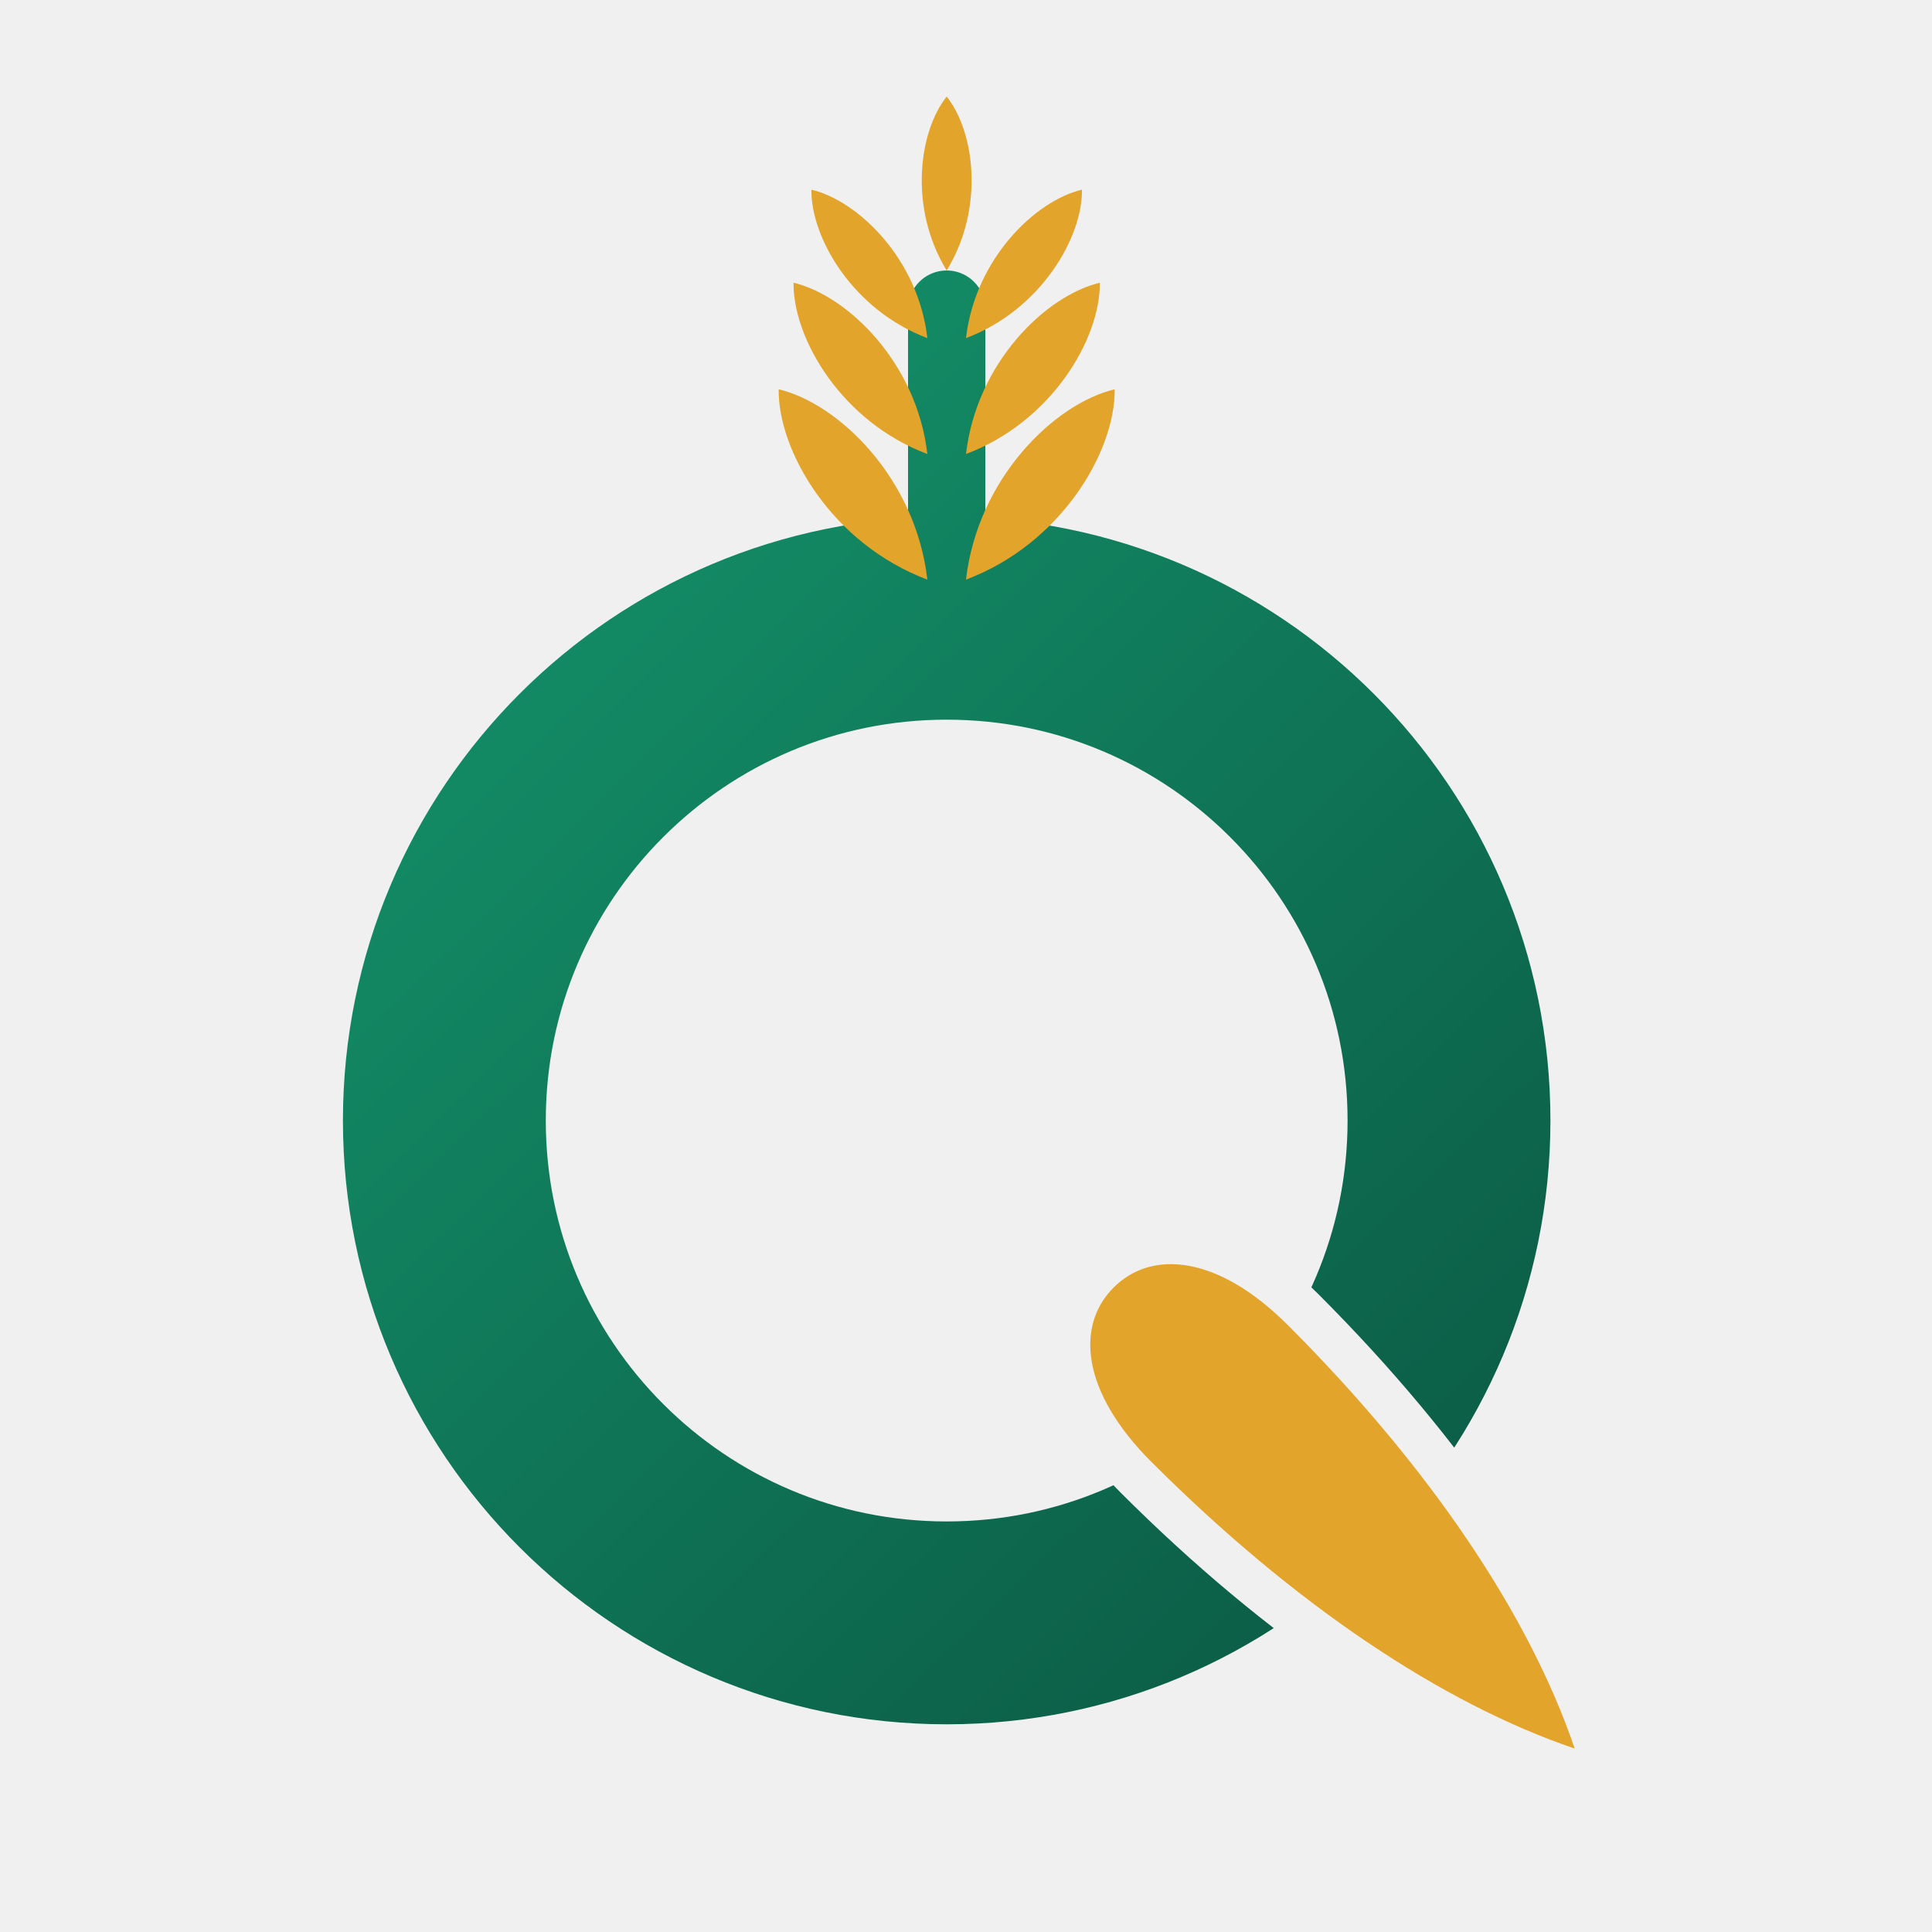
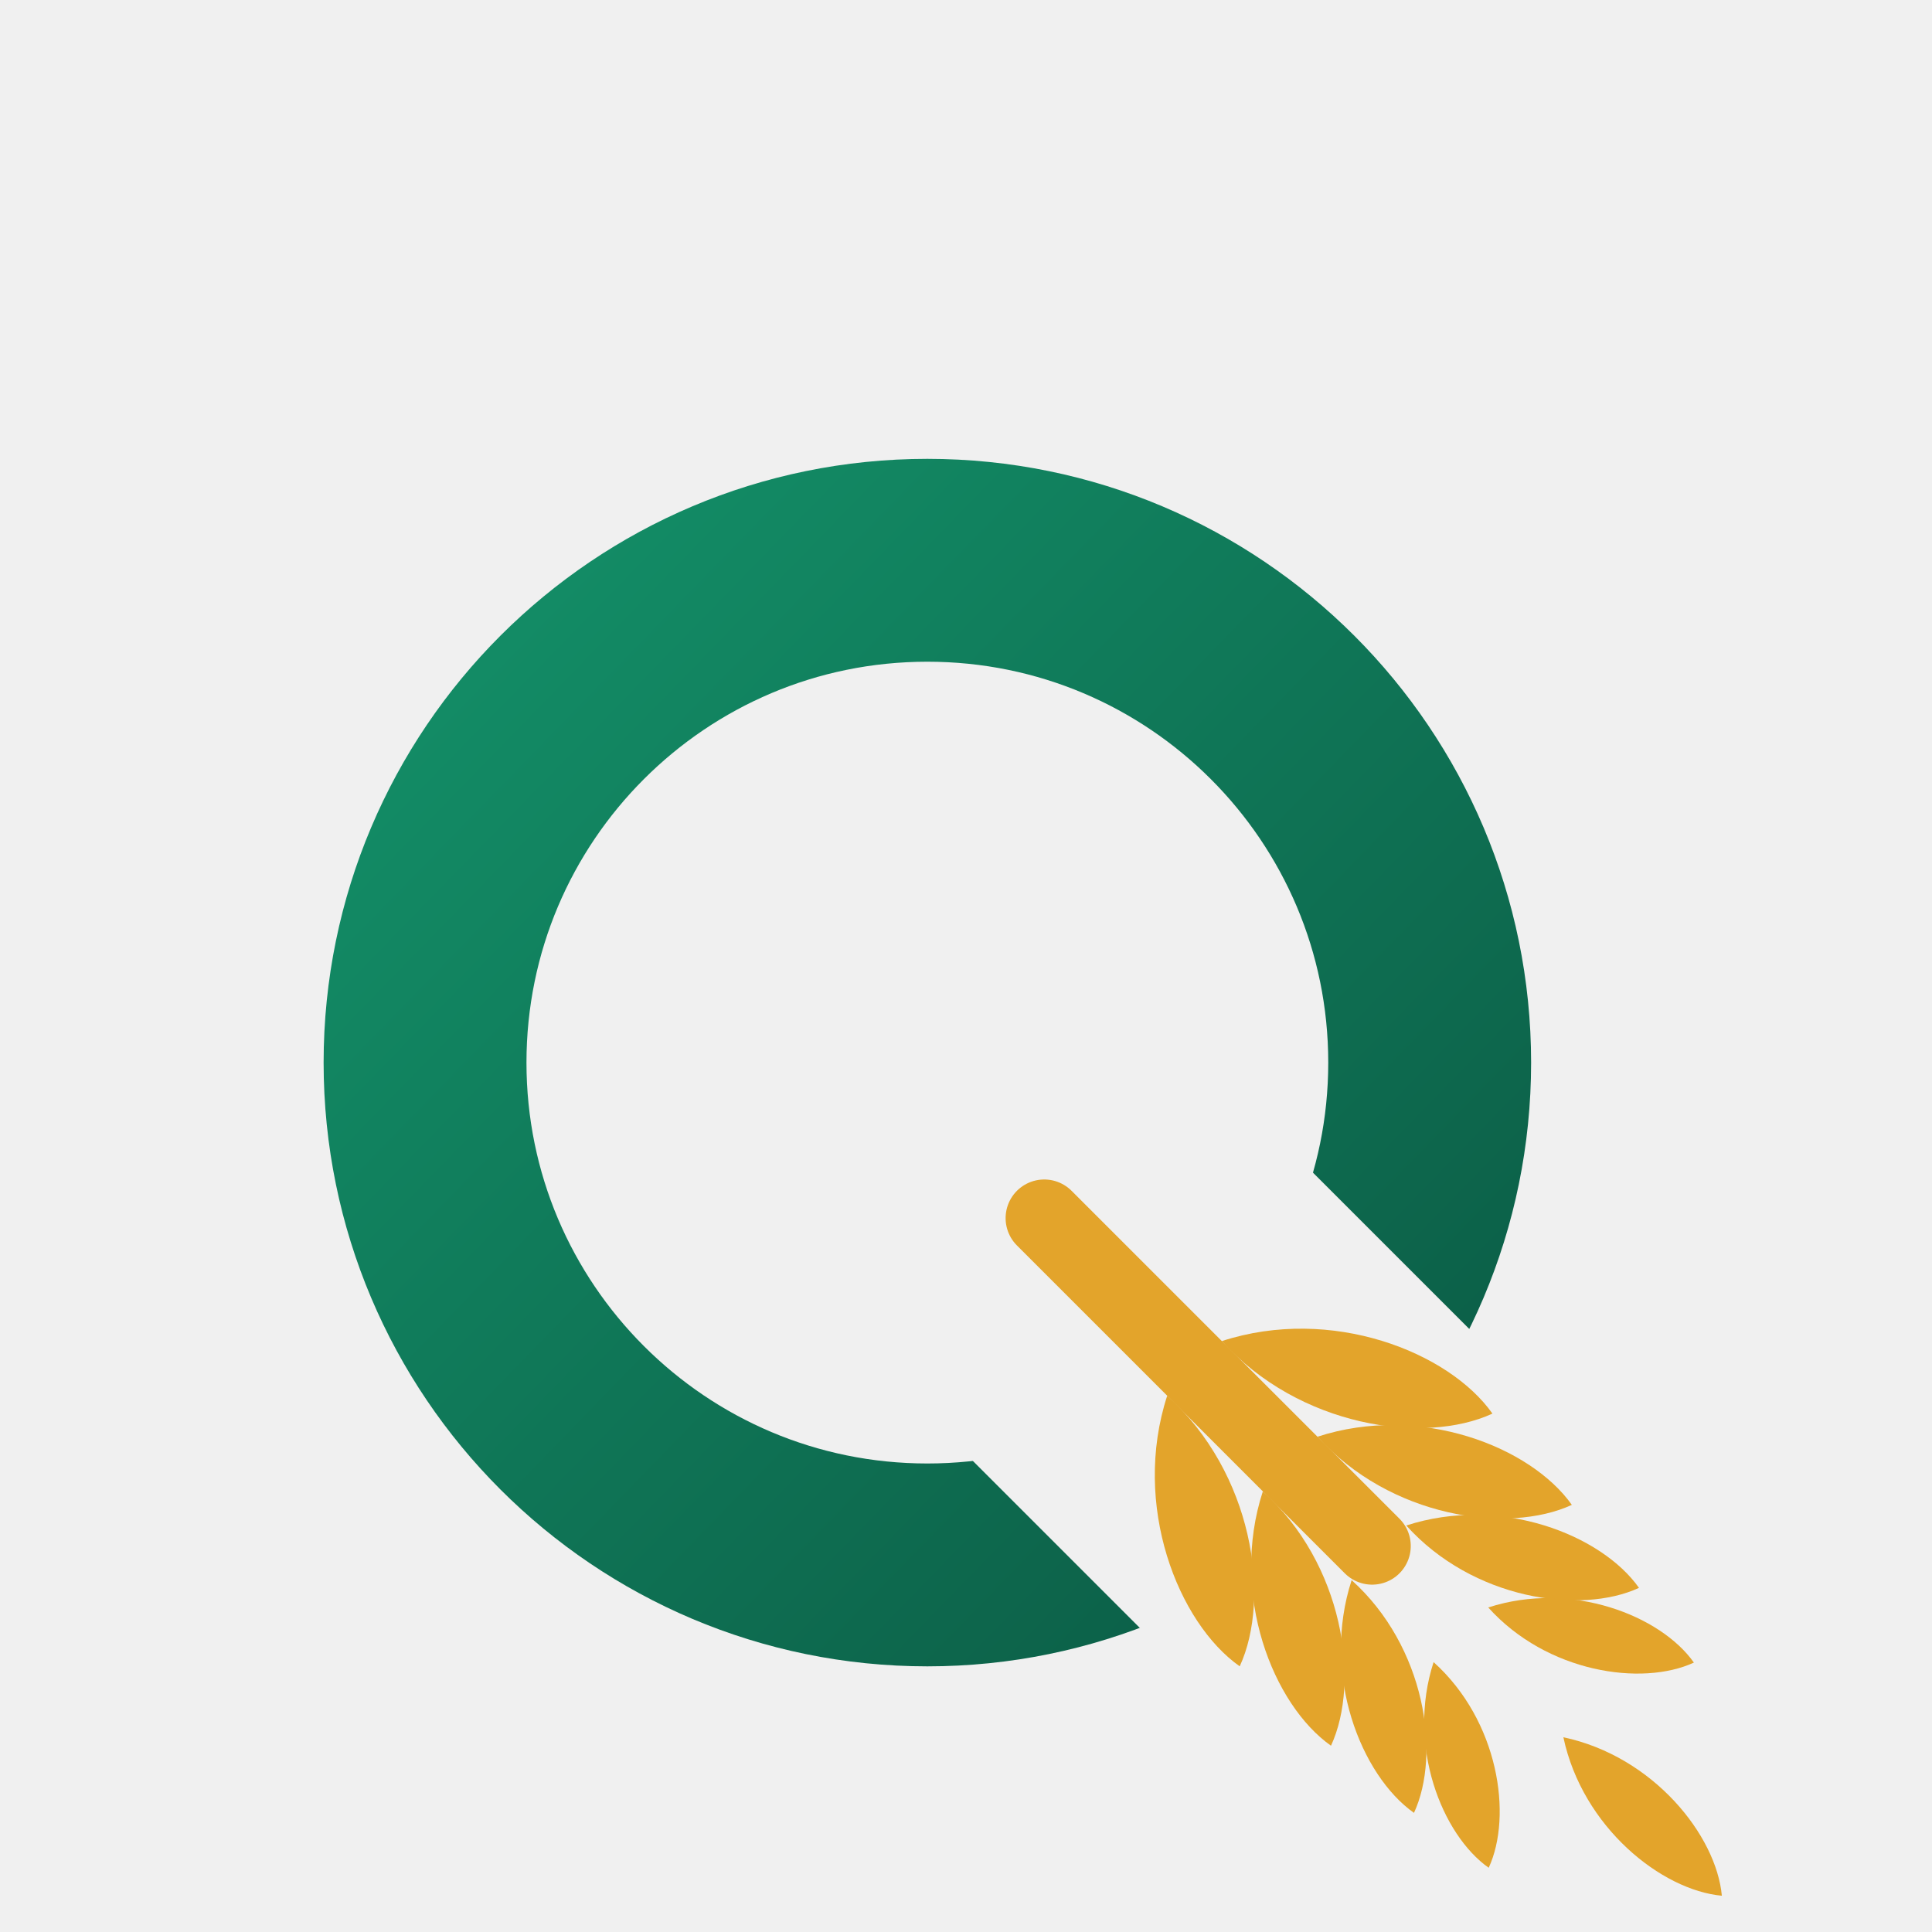
<svg xmlns="http://www.w3.org/2000/svg" viewBox="0 0 200 200" width="200" height="200" role="img">
  <defs>
-     <linearGradient id="gc1" x1="24" y1="34" x2="168" y2="180" gradientUnits="userSpaceOnUse">
+     <linearGradient id="gb1" x1="24" y1="40" x2="168" y2="180" gradientUnits="userSpaceOnUse">
      <stop offset="0" stop-color="#159A6F" />
      <stop offset="1" stop-color="#0A5440" />
    </linearGradient>
-     <mask id="mc1" maskUnits="userSpaceOnUse" x="-20" y="-20" width="240" height="240">
+     <mask id="mb1" maskUnits="userSpaceOnUse" x="-20" y="-20" width="240" height="240">
      <rect x="-20" y="-20" width="240" height="240" fill="#fff" />
-       <g transform="matrix(0.70711 0.70711 0.70711 -0.70711 124 140)">
-         <path d="M58,0 C45,6.4 27,10 6,10 C-4.2,10 -9.5,5.6 -9.5,0 C-9.5,-5.6 -4.2,-10 6,-10 C27,-10 45,-6.4 58,0 Z" fill="#000" stroke="#000" stroke-width="9" stroke-linejoin="round" />
+       <g transform="matrix(0.70711 0.70711 0.70711 -0.70711 122 138)">
+         <path d="M-16,0 L74,0" fill="#000" stroke="#000" stroke-width="46" stroke-linejoin="round" />
      </g>
    </mask>
  </defs>
-   <g transform="translate(-2 0)">
-     <circle cx="100" cy="116" r="52" fill="none" stroke="url(#gc1)" stroke-width="21" mask="url(#mc1)" />
-     <path d="M100,66 L100,32" stroke="url(#gc1)" stroke-width="8" stroke-linecap="round" />
-     <g transform="translate(102 60) rotate(-52) scale(1.0)">
-       <path d="M0,0 C9,-5.5 20,-4 25,0 C20,4 9,5.5 0,0 Z" fill="#E3A42B" />
-     </g>
-     <g transform="translate(98 60) rotate(-128) scale(1.0)">
-       <path d="M0,0 C9,-5.5 20,-4 25,0 C20,4 9,5.5 0,0 Z" fill="#E3A42B" />
-     </g>
-     <g transform="translate(102 47) rotate(-52) scale(0.9)">
-       <path d="M0,0 C9,-5.5 20,-4 25,0 C20,4 9,5.5 0,0 Z" fill="#E3A42B" />
-     </g>
-     <g transform="translate(98 47) rotate(-128) scale(0.9)">
-       <path d="M0,0 C9,-5.5 20,-4 25,0 C20,4 9,5.5 0,0 Z" fill="#E3A42B" />
-     </g>
-     <g transform="translate(102 35) rotate(-52) scale(0.78)">
-       <path d="M0,0 C9,-5.5 20,-4 25,0 C20,4 9,5.5 0,0 Z" fill="#E3A42B" />
-     </g>
-     <g transform="translate(98 35) rotate(-128) scale(0.78)">
-       <path d="M0,0 C9,-5.5 20,-4 25,0 C20,4 9,5.5 0,0 Z" fill="#E3A42B" />
-     </g>
-     <g transform="translate(100 28) rotate(-90) scale(0.72)">
-       <path d="M0,0 C9,-5.5 20,-4 25,0 C20,4 9,5.5 0,0 Z" fill="#E3A42B" />
-     </g>
-     <g transform="matrix(0.70711 0.70711 0.70711 -0.70711 124 140)">
-       <path d="M58,0 C45,6.4 27,10 6,10 C-4.2,10 -9.5,5.6 -9.5,0 C-9.5,-5.6 -4.2,-10 6,-10 C27,-10 45,-6.4 58,0 Z" fill="#E3A42B" />
+   <g transform="translate(-4 -2)">
+     <circle cx="100" cy="112" r="52" fill="none" stroke="url(#gb1)" stroke-width="21" mask="url(#mb1)" />
+     <g transform="matrix(0.70711 0.70711 0.70711 -0.70711 122 138)">
+       <path d="M-14,0 L34,0" stroke="#E3A42B" stroke-width="8" stroke-linecap="round" />
+       <g transform="translate(8 4) rotate(30) scale(1.0)">
+         <path d="M0,0 C10,-6.5 23,-5 29,0 C23,5 10,6.5 0,0 Z" fill="#E3A42B" />
+       </g>
+       <g transform="translate(8 -4) rotate(-30) scale(1.0)">
+         <path d="M0,0 C10,-6.5 23,-5 29,0 C23,5 10,6.5 0,0 Z" fill="#E3A42B" />
+       </g>
+       <g transform="translate(22 4) rotate(30) scale(0.94)">
+         <path d="M0,0 C10,-6.5 23,-5 29,0 C23,5 10,6.5 0,0 Z" fill="#E3A42B" />
+       </g>
+       <g transform="translate(22 -4) rotate(-30) scale(0.94)">
+         <path d="M0,0 C10,-6.5 23,-5 29,0 C23,5 10,6.5 0,0 Z" fill="#E3A42B" />
+       </g>
+       <g transform="translate(35 4) rotate(30) scale(0.86)">
+         <path d="M0,0 C10,-6.5 23,-5 29,0 C23,5 10,6.5 0,0 Z" fill="#E3A42B" />
+       </g>
+       <g transform="translate(35 -4) rotate(-30) scale(0.86)">
+         <path d="M0,0 C10,-6.5 23,-5 29,0 C23,5 10,6.5 0,0 Z" fill="#E3A42B" />
+       </g>
+       <g transform="translate(47 4) rotate(30) scale(0.76)">
+         <path d="M0,0 C10,-6.5 23,-5 29,0 C23,5 10,6.5 0,0 Z" fill="#E3A42B" />
+       </g>
+       <g transform="translate(47 -4) rotate(-30) scale(0.76)">
+         <path d="M0,0 C10,-6.5 23,-5 29,0 C23,5 10,6.5 0,0 Z" fill="#E3A42B" />
+       </g>
+       <g transform="translate(62 0) scale(0.8)">
+         <path d="M0,0 C10,-6.5 23,-5 29,0 C23,5 10,6.5 0,0 Z" fill="#E3A42B" />
+       </g>
    </g>
  </g>
</svg>
